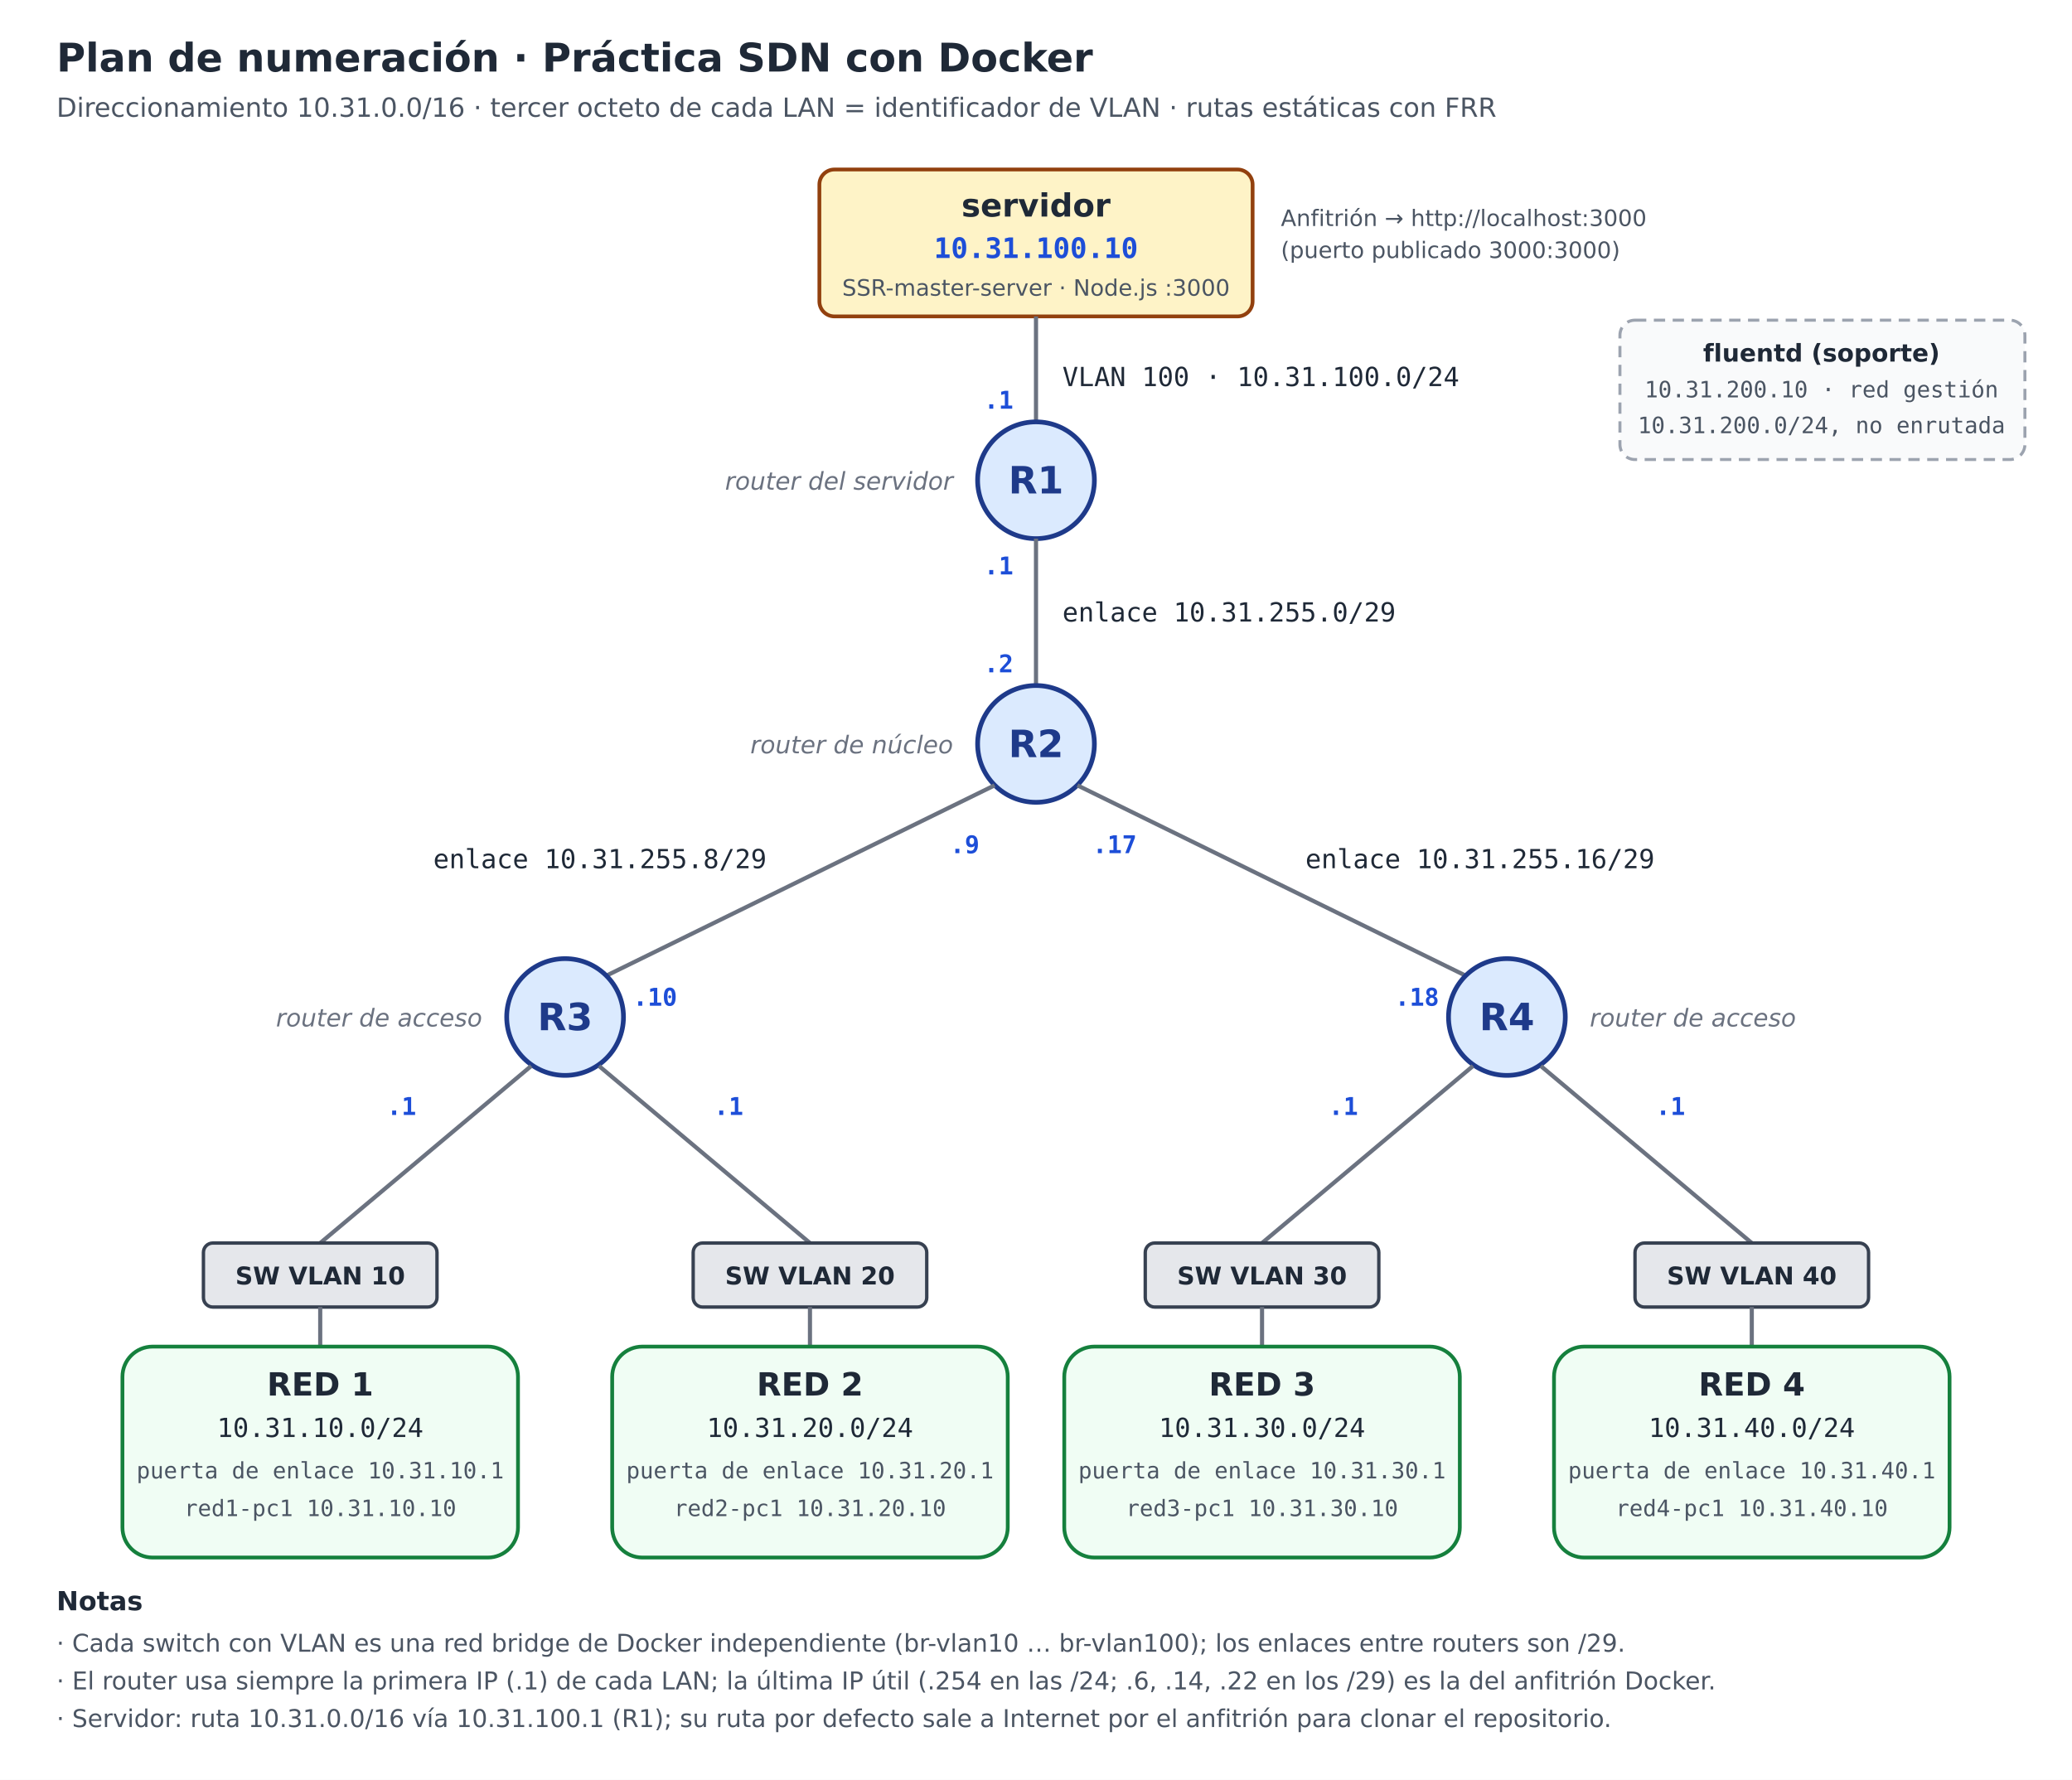
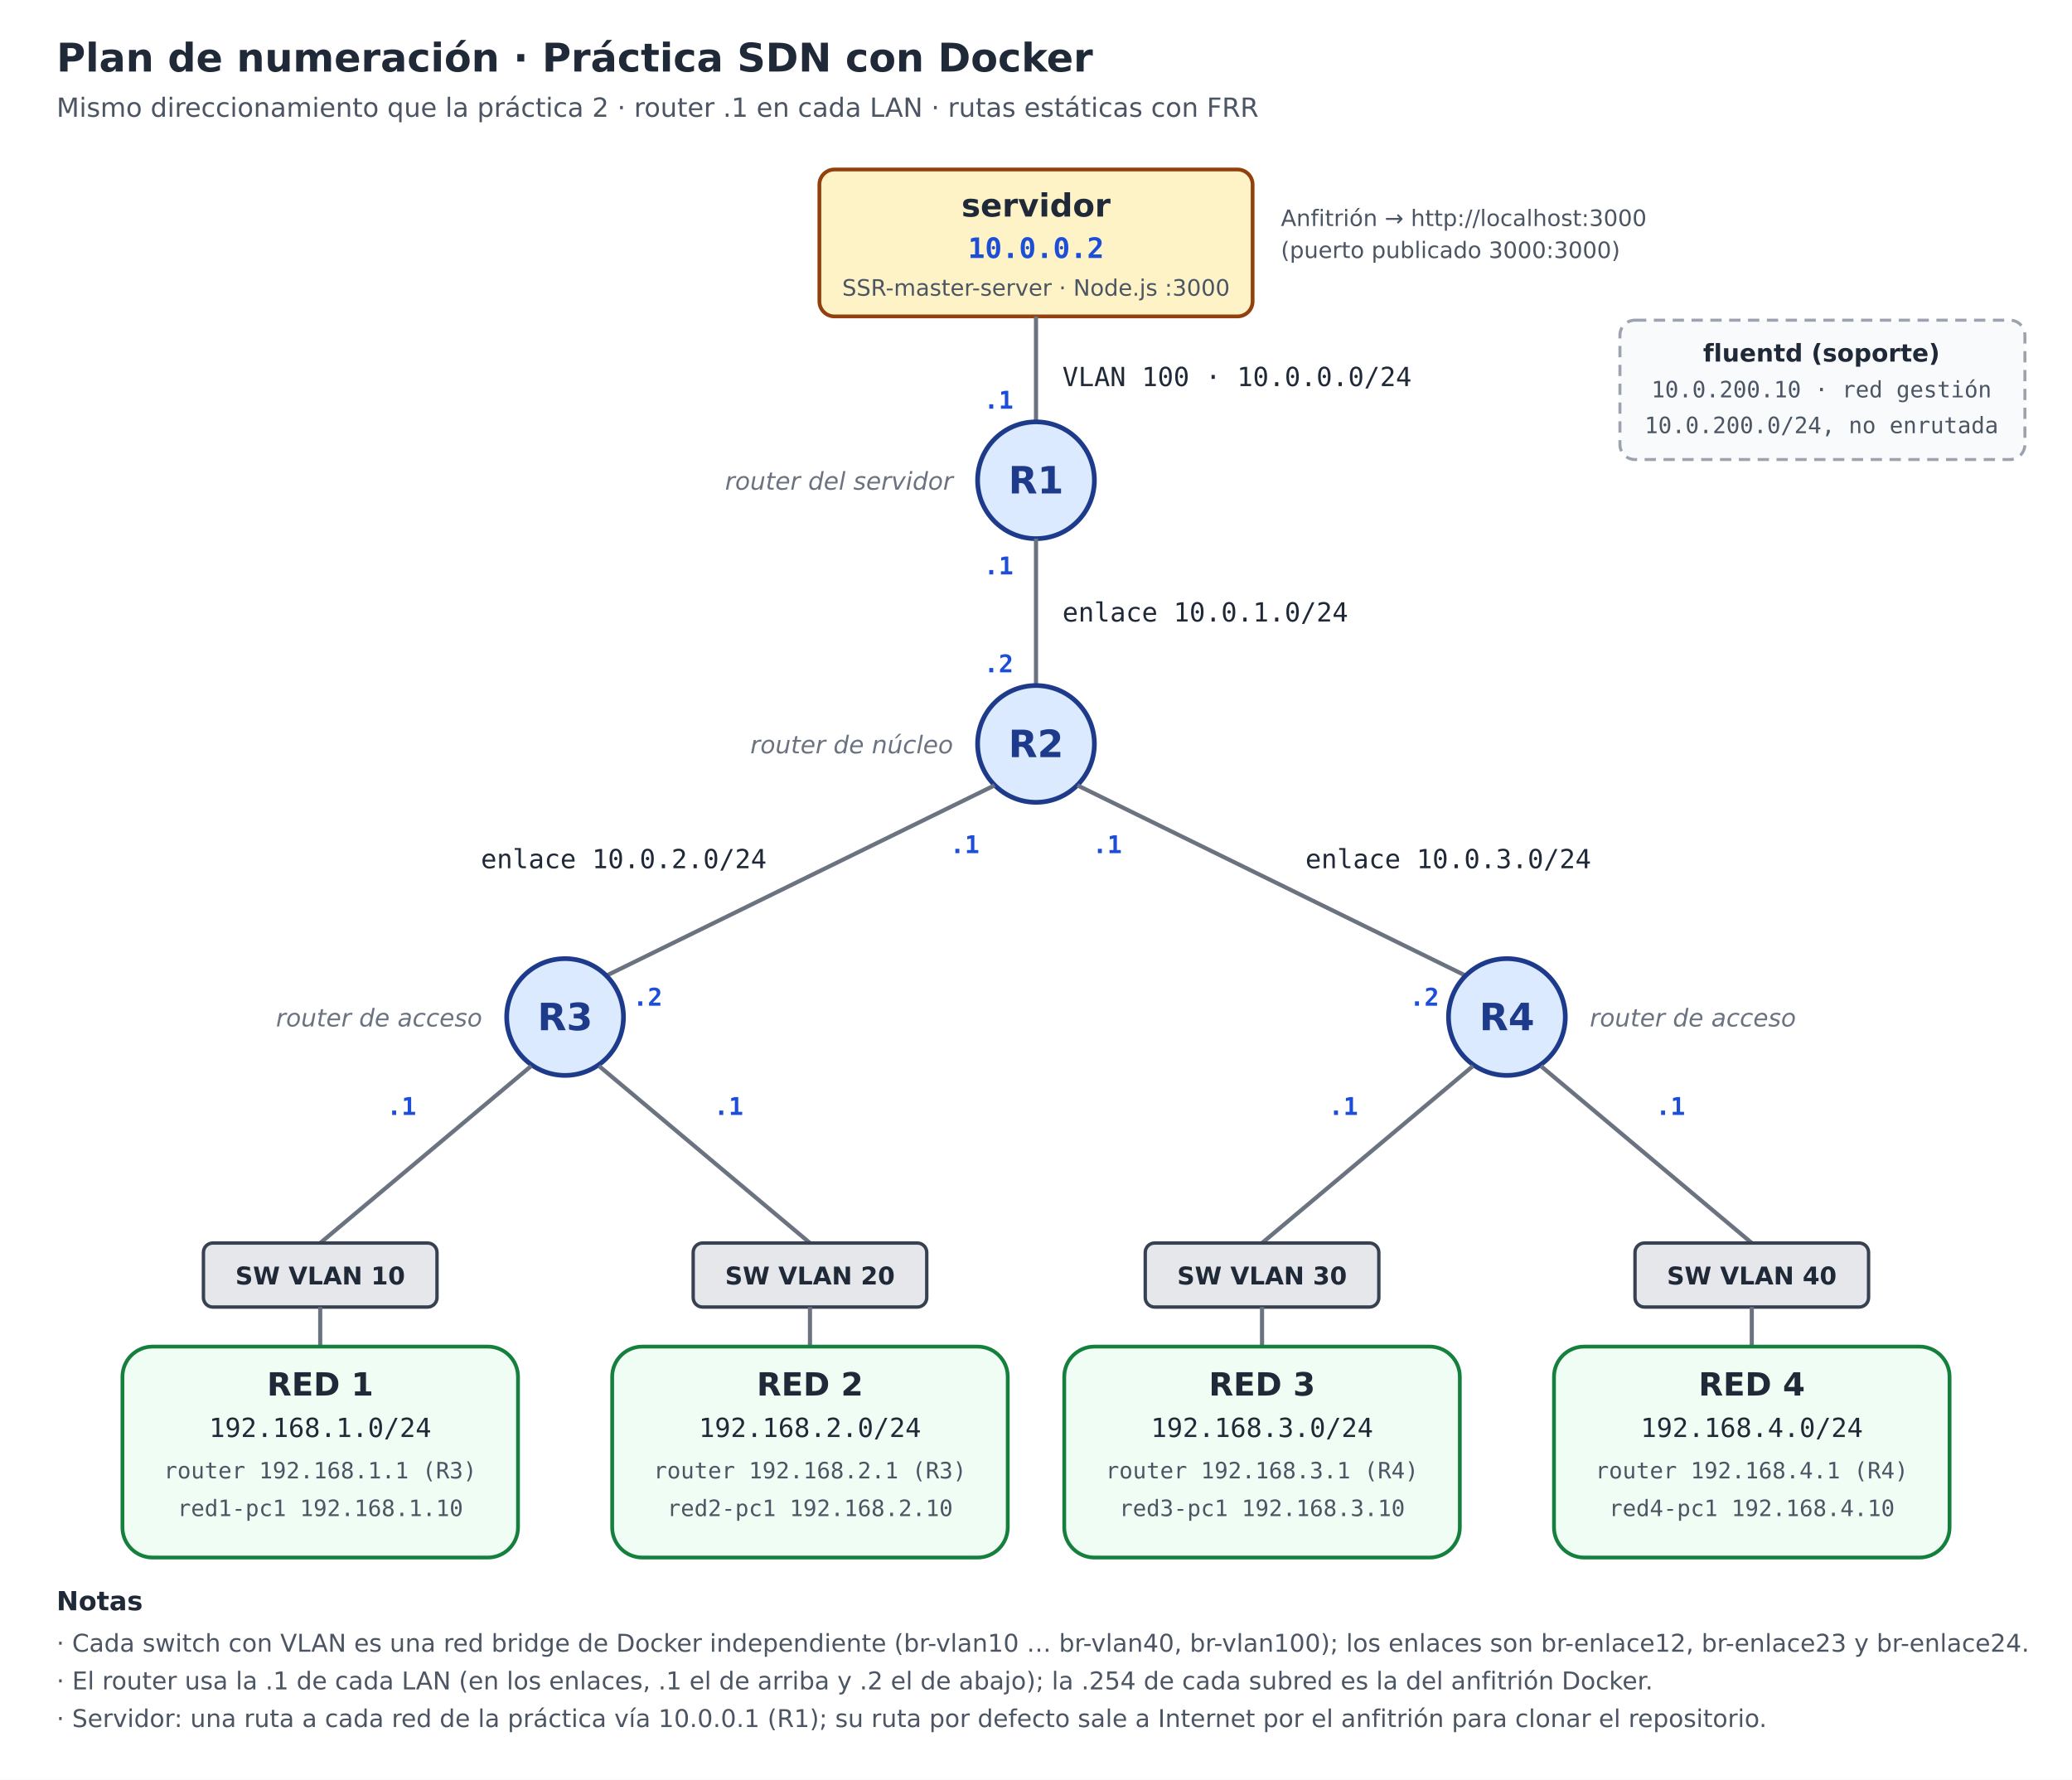
<svg xmlns="http://www.w3.org/2000/svg" width="1100" height="945" viewBox="0 0 1100 945" font-family="DejaVu Sans, sans-serif">
  <rect width="100%" height="100%" fill="#ffffff" />
  <style>.mono{font-family:"DejaVu Sans Mono",monospace}.t{fill:#1f2937}.s{fill:#4b5563}.ip{fill:#1d4ed8;font-weight:bold}.ln{stroke:#6b7280;stroke-width:2.2}.rol{fill:#6b7280;font-style:italic}</style>
  <text x="30" y="38" font-size="21" font-weight="bold" class="t">Plan de numeración · Práctica SDN con Docker</text>
-   <text x="30" y="62" font-size="14" class="s">Direccionamiento 10.31.0.0/16 · tercer octeto de cada LAN = identificador de VLAN · rutas estáticas con FRR</text>
+   <text x="30" y="62" font-size="14" class="s">Mismo direccionamiento que la práctica 2 · router .1 en cada LAN · rutas estáticas con FRR</text>
  <rect x="435" y="90" width="230" height="78" rx="8" fill="#fef3c7" stroke="#92400e" stroke-width="2" />
  <text x="550" y="115" font-size="17" class="t" text-anchor="middle" font-weight="bold">servidor</text>
-   <text x="550" y="137" font-size="15" class="ip mono" text-anchor="middle">10.31.100.10</text>
+   <text x="550" y="137" font-size="15" class="ip mono" text-anchor="middle">10.0.0.2</text>
  <text x="550" y="157" font-size="12" class="s" text-anchor="middle">SSR-master-server · Node.js :3000</text>
  <text x="680" y="120" font-size="12" class="s" text-anchor="start">Anfitrión → http://localhost:3000</text>
  <text x="680" y="137" font-size="12" class="s" text-anchor="start">(puerto publicado 3000:3000)</text>
  <rect x="860" y="170" width="215" height="74" rx="8" fill="#f9fafb" stroke="#9ca3af" stroke-dasharray="6 4" stroke-width="1.6" />
  <text x="967" y="192" font-size="13" class="t" text-anchor="middle" font-weight="bold">fluentd (soporte)</text>
-   <text x="967" y="211" font-size="12" class="mono s" text-anchor="middle">10.31.200.10 · red gestión</text>
-   <text x="967" y="230" font-size="12" class="mono s" text-anchor="middle">10.31.200.0/24, no enrutada</text>
+   <text x="967" y="211" font-size="12" class="mono s" text-anchor="middle">10.0.200.10 · red gestión</text>
+   <text x="967" y="230" font-size="12" class="mono s" text-anchor="middle">10.0.200.0/24, no enrutada</text>
  <line x1="550" y1="168" x2="550" y2="224" class="ln" />
-   <text x="564" y="205" font-size="14" class="mono t" text-anchor="start">VLAN 100 · 10.31.100.0/24</text>
+   <text x="564" y="205" font-size="14" class="mono t" text-anchor="start">VLAN 100 · 10.0.0.0/24</text>
  <text x="538" y="217" font-size="13" class="ip mono" text-anchor="end">.1</text>
  <circle cx="550" cy="255" r="31" fill="#dbeafe" stroke="#1e3a8a" stroke-width="2.5" />
  <text x="550" y="262" font-size="20" font-weight="bold" text-anchor="middle" fill="#1e3a8a">R1</text>
  <text x="506" y="260" font-size="13" text-anchor="end" class="rol">router del servidor</text>
  <line x1="550" y1="286" x2="550" y2="364" class="ln" />
-   <text x="564" y="330" font-size="14" class="mono t" text-anchor="start">enlace 10.31.255.0/29</text>
+   <text x="564" y="330" font-size="14" class="mono t" text-anchor="start">enlace 10.0.1.0/24</text>
  <text x="538" y="305" font-size="13" class="ip mono" text-anchor="end">.1</text>
  <text x="538" y="357" font-size="13" class="ip mono" text-anchor="end">.2</text>
  <circle cx="550" cy="395" r="31" fill="#dbeafe" stroke="#1e3a8a" stroke-width="2.5" />
  <text x="550" y="402" font-size="20" font-weight="bold" text-anchor="middle" fill="#1e3a8a">R2</text>
  <text x="506" y="400" font-size="13" text-anchor="end" class="rol">router de núcleo</text>
  <line x1="528" y1="417" x2="322" y2="518" class="ln" />
  <line x1="572" y1="417" x2="778" y2="518" class="ln" />
-   <text x="407" y="461" font-size="14" class="mono t" text-anchor="end">enlace 10.31.255.8/29</text>
-   <text x="693" y="461" font-size="14" class="mono t" text-anchor="start">enlace 10.31.255.16/29</text>
-   <text x="520" y="453" font-size="13" class="ip mono" text-anchor="end">.9</text>
-   <text x="580" y="453" font-size="13" class="ip mono" text-anchor="start">.17</text>
-   <text x="336" y="534" font-size="13" class="ip mono" text-anchor="start">.10</text>
-   <text x="764" y="534" font-size="13" class="ip mono" text-anchor="end">.18</text>
+   <text x="407" y="461" font-size="14" class="mono t" text-anchor="end">enlace 10.0.2.0/24</text>
+   <text x="693" y="461" font-size="14" class="mono t" text-anchor="start">enlace 10.0.3.0/24</text>
+   <text x="520" y="453" font-size="13" class="ip mono" text-anchor="end">.1</text>
+   <text x="580" y="453" font-size="13" class="ip mono" text-anchor="start">.1</text>
+   <text x="336" y="534" font-size="13" class="ip mono" text-anchor="start">.2</text>
+   <text x="764" y="534" font-size="13" class="ip mono" text-anchor="end">.2</text>
  <circle cx="300" cy="540" r="31" fill="#dbeafe" stroke="#1e3a8a" stroke-width="2.5" />
  <text x="300" y="547" font-size="20" font-weight="bold" text-anchor="middle" fill="#1e3a8a">R3</text>
  <text x="256" y="545" font-size="13" text-anchor="end" class="rol">router de acceso</text>
  <circle cx="800" cy="540" r="31" fill="#dbeafe" stroke="#1e3a8a" stroke-width="2.5" />
  <text x="800" y="547" font-size="20" font-weight="bold" text-anchor="middle" fill="#1e3a8a">R4</text>
  <text x="844" y="545" font-size="13" text-anchor="start" class="rol">router de acceso</text>
  <line x1="282" y1="566" x2="170" y2="660" class="ln" />
  <text x="221" y="592" font-size="13" class="ip mono" text-anchor="end">.1</text>
  <rect x="108" y="660" width="124" height="34" rx="5" fill="#e5e7eb" stroke="#374151" stroke-width="1.8" />
  <text x="170" y="682" font-size="13" class="t" text-anchor="middle" font-weight="bold">SW VLAN 10</text>
  <line x1="170" y1="694" x2="170" y2="715" class="ln" />
  <rect x="65" y="715" width="210" height="112" rx="16" fill="#f0fdf4" stroke="#15803d" stroke-width="2" />
  <text x="170" y="741" font-size="17" class="t" text-anchor="middle" font-weight="bold">RED 1</text>
-   <text x="170" y="763" font-size="14" class="mono t" text-anchor="middle">10.31.10.0/24</text>
-   <text x="170" y="785" font-size="12" class="mono s" text-anchor="middle">puerta de enlace 10.31.10.1</text>
-   <text x="170" y="805" font-size="12" class="mono s" text-anchor="middle">red1-pc1 10.31.10.10</text>
+   <text x="170" y="763" font-size="14" class="mono t" text-anchor="middle">192.168.1.0/24</text>
+   <text x="170" y="785" font-size="12" class="mono s" text-anchor="middle">router 192.168.1.1 (R3)</text>
+   <text x="170" y="805" font-size="12" class="mono s" text-anchor="middle">red1-pc1 192.168.1.10</text>
  <line x1="318" y1="566" x2="430" y2="660" class="ln" />
  <text x="379" y="592" font-size="13" class="ip mono" text-anchor="start">.1</text>
  <rect x="368" y="660" width="124" height="34" rx="5" fill="#e5e7eb" stroke="#374151" stroke-width="1.8" />
  <text x="430" y="682" font-size="13" class="t" text-anchor="middle" font-weight="bold">SW VLAN 20</text>
  <line x1="430" y1="694" x2="430" y2="715" class="ln" />
  <rect x="325" y="715" width="210" height="112" rx="16" fill="#f0fdf4" stroke="#15803d" stroke-width="2" />
  <text x="430" y="741" font-size="17" class="t" text-anchor="middle" font-weight="bold">RED 2</text>
-   <text x="430" y="763" font-size="14" class="mono t" text-anchor="middle">10.31.20.0/24</text>
-   <text x="430" y="785" font-size="12" class="mono s" text-anchor="middle">puerta de enlace 10.31.20.1</text>
-   <text x="430" y="805" font-size="12" class="mono s" text-anchor="middle">red2-pc1 10.31.20.10</text>
+   <text x="430" y="763" font-size="14" class="mono t" text-anchor="middle">192.168.2.0/24</text>
+   <text x="430" y="785" font-size="12" class="mono s" text-anchor="middle">router 192.168.2.1 (R3)</text>
+   <text x="430" y="805" font-size="12" class="mono s" text-anchor="middle">red2-pc1 192.168.2.10</text>
  <line x1="782" y1="566" x2="670" y2="660" class="ln" />
  <text x="721" y="592" font-size="13" class="ip mono" text-anchor="end">.1</text>
  <rect x="608" y="660" width="124" height="34" rx="5" fill="#e5e7eb" stroke="#374151" stroke-width="1.8" />
  <text x="670" y="682" font-size="13" class="t" text-anchor="middle" font-weight="bold">SW VLAN 30</text>
  <line x1="670" y1="694" x2="670" y2="715" class="ln" />
  <rect x="565" y="715" width="210" height="112" rx="16" fill="#f0fdf4" stroke="#15803d" stroke-width="2" />
  <text x="670" y="741" font-size="17" class="t" text-anchor="middle" font-weight="bold">RED 3</text>
-   <text x="670" y="763" font-size="14" class="mono t" text-anchor="middle">10.31.30.0/24</text>
-   <text x="670" y="785" font-size="12" class="mono s" text-anchor="middle">puerta de enlace 10.31.30.1</text>
-   <text x="670" y="805" font-size="12" class="mono s" text-anchor="middle">red3-pc1 10.31.30.10</text>
+   <text x="670" y="763" font-size="14" class="mono t" text-anchor="middle">192.168.3.0/24</text>
+   <text x="670" y="785" font-size="12" class="mono s" text-anchor="middle">router 192.168.3.1 (R4)</text>
+   <text x="670" y="805" font-size="12" class="mono s" text-anchor="middle">red3-pc1 192.168.3.10</text>
  <line x1="818" y1="566" x2="930" y2="660" class="ln" />
  <text x="879" y="592" font-size="13" class="ip mono" text-anchor="start">.1</text>
  <rect x="868" y="660" width="124" height="34" rx="5" fill="#e5e7eb" stroke="#374151" stroke-width="1.8" />
  <text x="930" y="682" font-size="13" class="t" text-anchor="middle" font-weight="bold">SW VLAN 40</text>
  <line x1="930" y1="694" x2="930" y2="715" class="ln" />
  <rect x="825" y="715" width="210" height="112" rx="16" fill="#f0fdf4" stroke="#15803d" stroke-width="2" />
  <text x="930" y="741" font-size="17" class="t" text-anchor="middle" font-weight="bold">RED 4</text>
-   <text x="930" y="763" font-size="14" class="mono t" text-anchor="middle">10.31.40.0/24</text>
-   <text x="930" y="785" font-size="12" class="mono s" text-anchor="middle">puerta de enlace 10.31.40.1</text>
-   <text x="930" y="805" font-size="12" class="mono s" text-anchor="middle">red4-pc1 10.31.40.10</text>
+   <text x="930" y="763" font-size="14" class="mono t" text-anchor="middle">192.168.4.0/24</text>
+   <text x="930" y="785" font-size="12" class="mono s" text-anchor="middle">router 192.168.4.1 (R4)</text>
+   <text x="930" y="805" font-size="12" class="mono s" text-anchor="middle">red4-pc1 192.168.4.10</text>
  <text x="30" y="855" font-size="14" class="t" text-anchor="start" font-weight="bold">Notas</text>
-   <text x="30" y="877" font-size="13" class="s" text-anchor="start">· Cada switch con VLAN es una red bridge de Docker independiente (br-vlan10 … br-vlan100); los enlaces entre routers son /29.</text>
-   <text x="30" y="897" font-size="13" class="s" text-anchor="start">· El router usa siempre la primera IP (.1) de cada LAN; la última IP útil (.254 en las /24; .6, .14, .22 en los /29) es la del anfitrión Docker.</text>
-   <text x="30" y="917" font-size="13" class="s" text-anchor="start">· Servidor: ruta 10.31.0.0/16 vía 10.31.100.1 (R1); su ruta por defecto sale a Internet por el anfitrión para clonar el repositorio.</text>
+   <text x="30" y="877" font-size="13" class="s" text-anchor="start">· Cada switch con VLAN es una red bridge de Docker independiente (br-vlan10 … br-vlan40, br-vlan100); los enlaces son br-enlace12, br-enlace23 y br-enlace24.</text>
+   <text x="30" y="897" font-size="13" class="s" text-anchor="start">· El router usa la .1 de cada LAN (en los enlaces, .1 el de arriba y .2 el de abajo); la .254 de cada subred es la del anfitrión Docker.</text>
+   <text x="30" y="917" font-size="13" class="s" text-anchor="start">· Servidor: una ruta a cada red de la práctica vía 10.0.0.1 (R1); su ruta por defecto sale a Internet por el anfitrión para clonar el repositorio.</text>
</svg>
